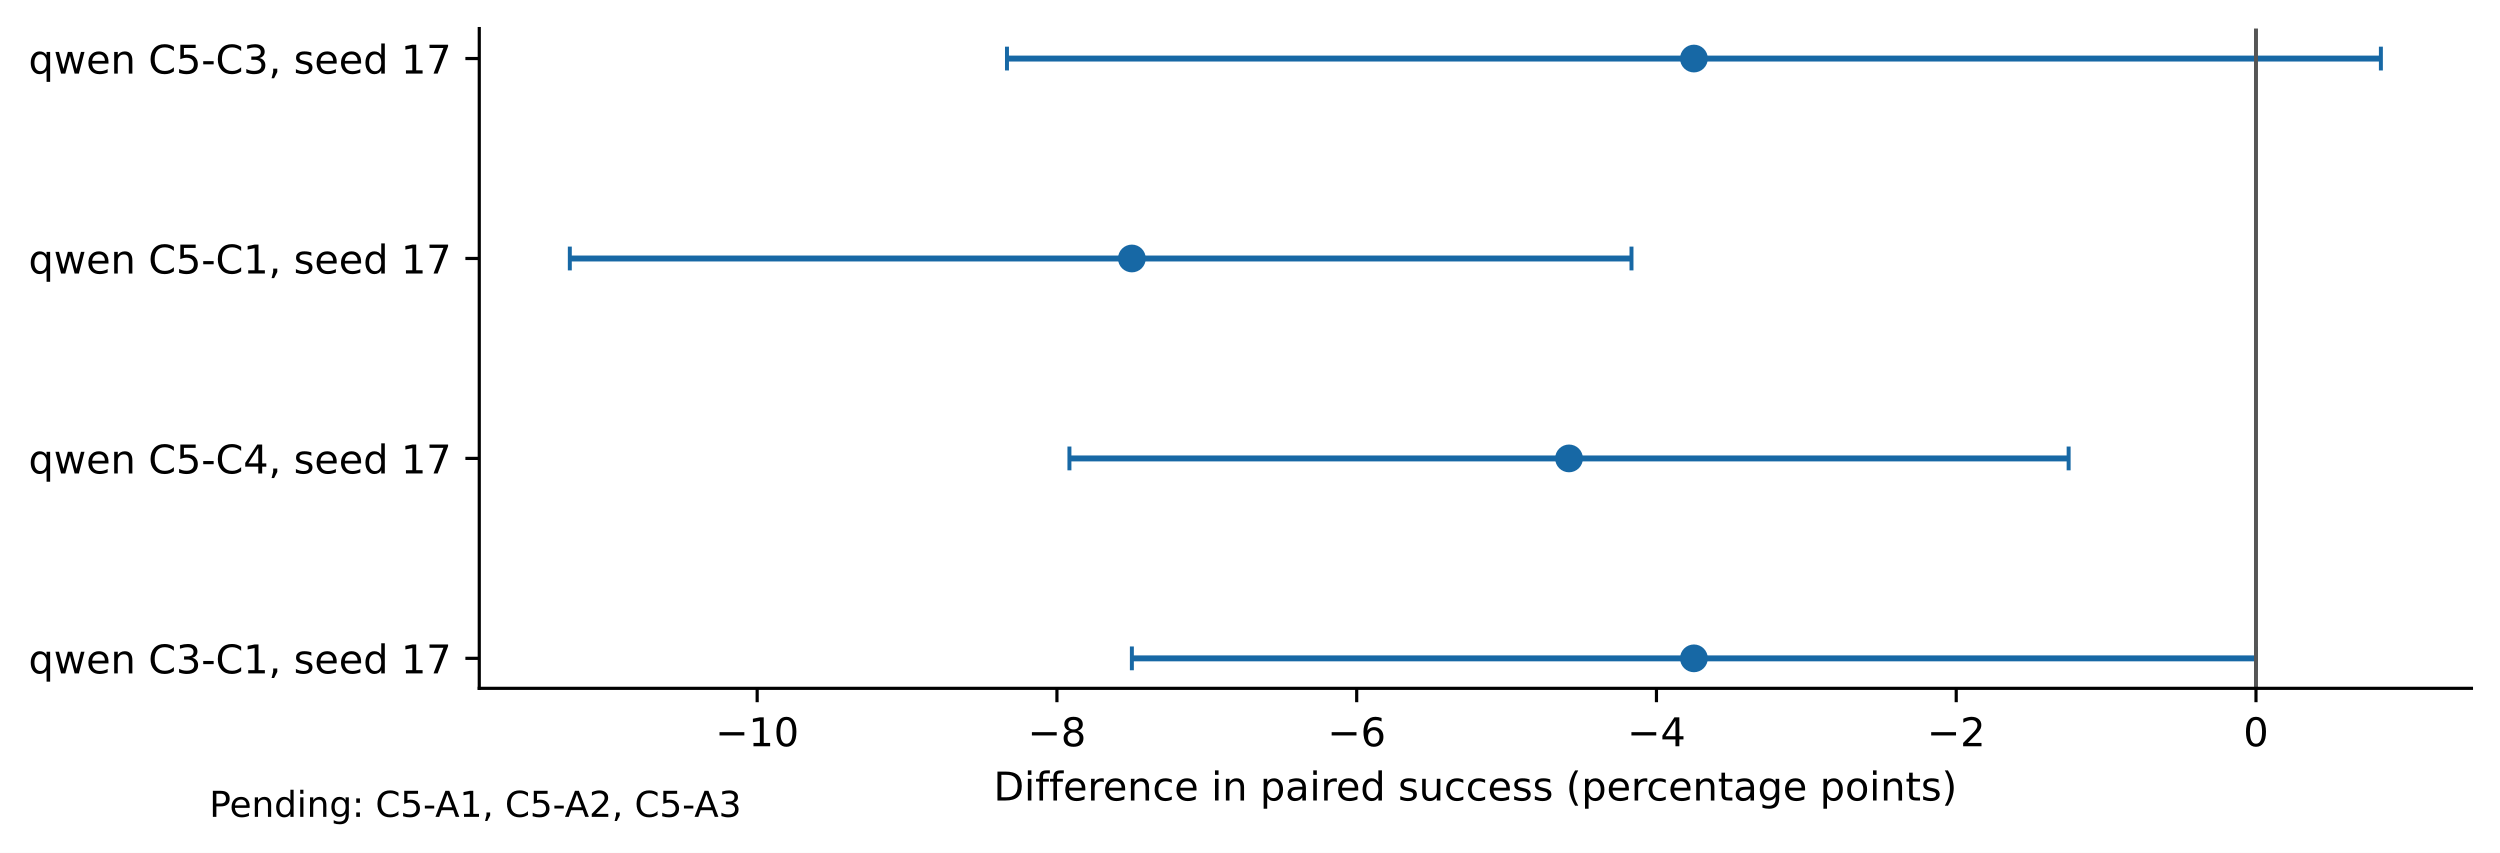
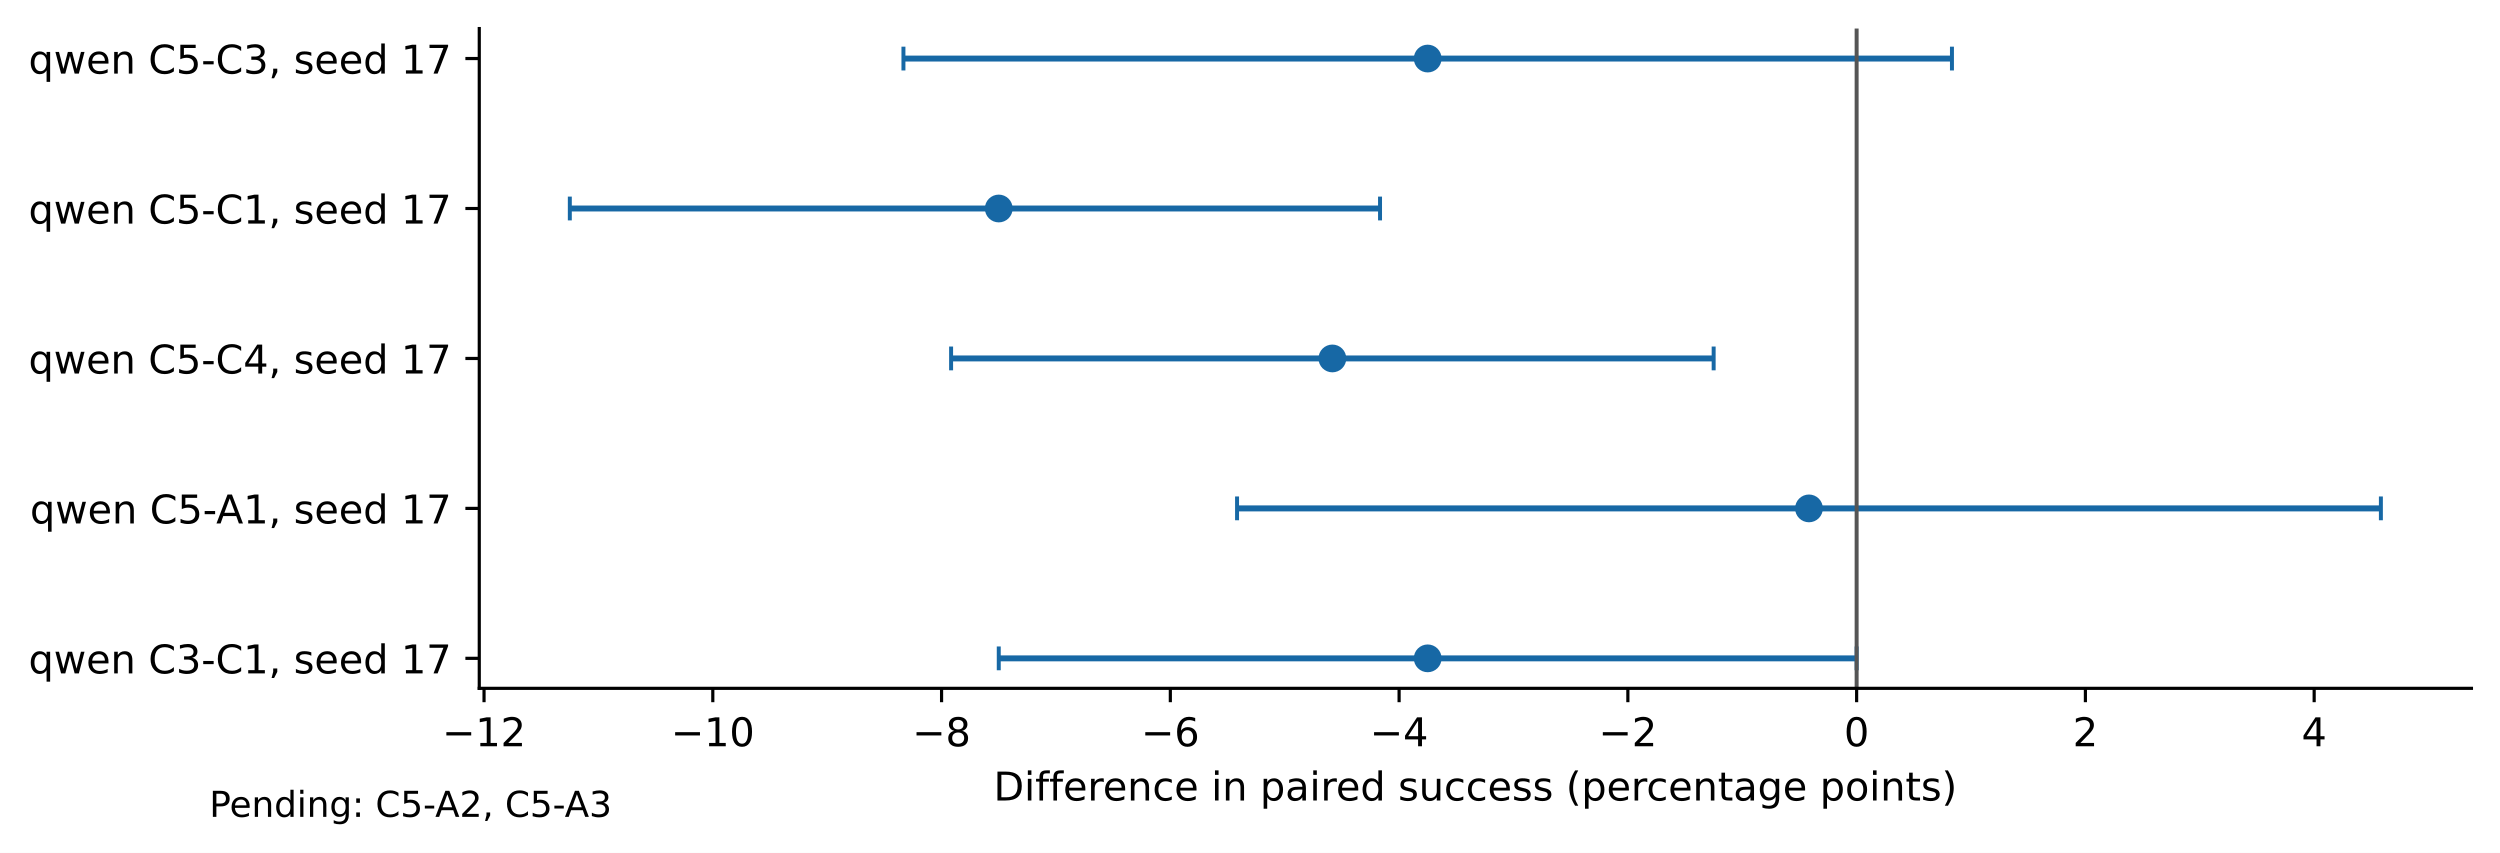
<svg xmlns="http://www.w3.org/2000/svg" xmlns:xlink="http://www.w3.org/1999/xlink" width="630.217pt" height="214.992pt" viewBox="0 0 630.217 214.992" version="1.1">
  <defs>
    <style type="text/css">*{stroke-linejoin: round; stroke-linecap: butt}</style>
  </defs>
  <g id="figure_1">
    <g id="patch_1">
      <path d="M 0 214.992 L 630.217 214.992 L 630.217 0 L 0 0 z " style="fill: #ffffff" />
    </g>
    <g id="axes_1">
      <g id="patch_2">
        <path d="M 120.817 173.52 L 623.017 173.52 L 623.017 7.2 L 120.817 7.2 z " style="fill: #ffffff" />
      </g>
      <g id="matplotlib.axis_1">
        <g id="xtick_1">
          <g id="line2d_1">
            <defs>
              <path id="m098933591a" d="M 0 0 L 0 3.5 " style="stroke: #000000; stroke-width: 0.8" />
            </defs>
            <g>
-               <use xlink:href="#m098933591a" x="190.873" y="173.52" style="stroke: #000000; stroke-width: 0.8" />
+               <use xlink:href="#m098933591a" x="122.019" y="173.52" style="stroke: #000000; stroke-width: 0.8" />
            </g>
          </g>
          <g id="text_1">
-             <g transform="translate(180.321 188.1184) scale(0.1 -0.1)">
+             <g transform="translate(111.4663 188.1184) scale(0.1 -0.1)">
              <defs>
                <path id="DejaVuSans-2212" d="M 678 2272 L 4684 2272 L 4684 1741 L 678 1741 L 678 2272 z " transform="scale(0.015625)" />
                <path id="DejaVuSans-31" d="M 794 531 L 1825 531 L 1825 4091 L 703 3866 L 703 4441 L 1819 4666 L 2450 4666 L 2450 531 L 3481 531 L 3481 0 L 794 0 L 794 531 z " transform="scale(0.015625)" />
+                 <path id="DejaVuSans-32" d="M 1228 531 L 3431 531 L 3431 0 L 469 0 L 469 531 Q 828 903 1448 1529 Q 2069 2156 2228 2338 Q 2531 2678 2651 2914 Q 2772 3150 2772 3378 Q 2772 3750 2511 3984 Q 2250 4219 1831 4219 Q 1534 4219 1204 4116 Q 875 4013 500 3803 L 500 4441 Q 881 4594 1212 4672 Q 1544 4750 1819 4750 Q 2544 4750 2975 4387 Q 3406 4025 3406 3419 Q 3406 3131 3298 2873 Q 3191 2616 2906 2266 Q 2828 2175 2409 1742 Q 1991 1309 1228 531 z " transform="scale(0.015625)" />
+               </defs>
+               <use xlink:href="#DejaVuSans-2212" />
+               <use xlink:href="#DejaVuSans-31" transform="translate(83.78906 0)" />
+               <use xlink:href="#DejaVuSans-32" transform="translate(147.4121 0)" />
+             </g>
+           </g>
+         </g>
+         <g id="xtick_2">
+           <g id="line2d_2">
+             <g>
+               <use xlink:href="#m098933591a" x="179.688" y="173.52" style="stroke: #000000; stroke-width: 0.8" />
+             </g>
+           </g>
+           <g id="text_2">
+             <g transform="translate(169.1352 188.1184) scale(0.1 -0.1)">
+               <defs>
                <path id="DejaVuSans-30" d="M 2034 4250 Q 1547 4250 1301 3770 Q 1056 3291 1056 2328 Q 1056 1369 1301 889 Q 1547 409 2034 409 Q 2525 409 2770 889 Q 3016 1369 3016 2328 Q 3016 3291 2770 3770 Q 2525 4250 2034 4250 z M 2034 4750 Q 2819 4750 3233 4129 Q 3647 3509 3647 2328 Q 3647 1150 3233 529 Q 2819 -91 2034 -91 Q 1250 -91 836 529 Q 422 1150 422 2328 Q 422 3509 836 4129 Q 1250 4750 2034 4750 z " transform="scale(0.015625)" />
              </defs>
              <use xlink:href="#DejaVuSans-2212" />
              <use xlink:href="#DejaVuSans-31" transform="translate(83.78906 0)" />
              <use xlink:href="#DejaVuSans-30" transform="translate(147.4121 0)" />
            </g>
          </g>
        </g>
-         <g id="xtick_2">
-           <g id="line2d_2">
-             <g>
-               <use xlink:href="#m098933591a" x="266.439" y="173.52" style="stroke: #000000; stroke-width: 0.8" />
-             </g>
-           </g>
-           <g id="text_2">
-             <g transform="translate(259.0684 188.1184) scale(0.1 -0.1)">
+         <g id="xtick_3">
+           <g id="line2d_3">
+             <g>
+               <use xlink:href="#m098933591a" x="237.356" y="173.52" style="stroke: #000000; stroke-width: 0.8" />
+             </g>
+           </g>
+           <g id="text_3">
+             <g transform="translate(229.9853 188.1184) scale(0.1 -0.1)">
              <defs>
                <path id="DejaVuSans-38" d="M 2034 2216 Q 1584 2216 1326 1975 Q 1069 1734 1069 1313 Q 1069 891 1326 650 Q 1584 409 2034 409 Q 2484 409 2743 651 Q 3003 894 3003 1313 Q 3003 1734 2745 1975 Q 2488 2216 2034 2216 z M 1403 2484 Q 997 2584 770 2862 Q 544 3141 544 3541 Q 544 4100 942 4425 Q 1341 4750 2034 4750 Q 2731 4750 3128 4425 Q 3525 4100 3525 3541 Q 3525 3141 3298 2862 Q 3072 2584 2669 2484 Q 3125 2378 3379 2068 Q 3634 1759 3634 1313 Q 3634 634 3220 271 Q 2806 -91 2034 -91 Q 1263 -91 848 271 Q 434 634 434 1313 Q 434 1759 690 2068 Q 947 2378 1403 2484 z M 1172 3481 Q 1172 3119 1398 2916 Q 1625 2713 2034 2713 Q 2441 2713 2670 2916 Q 2900 3119 2900 3481 Q 2900 3844 2670 4047 Q 2441 4250 2034 4250 Q 1625 4250 1398 4047 Q 1172 3844 1172 3481 z " transform="scale(0.015625)" />
              </defs>
              <use xlink:href="#DejaVuSans-2212" />
              <use xlink:href="#DejaVuSans-38" transform="translate(83.78906 0)" />
            </g>
          </g>
        </g>
-         <g id="xtick_3">
-           <g id="line2d_3">
-             <g>
-               <use xlink:href="#m098933591a" x="342.006" y="173.52" style="stroke: #000000; stroke-width: 0.8" />
-             </g>
-           </g>
-           <g id="text_3">
-             <g transform="translate(334.6345 188.1184) scale(0.1 -0.1)">
+         <g id="xtick_4">
+           <g id="line2d_4">
+             <g>
+               <use xlink:href="#m098933591a" x="295.025" y="173.52" style="stroke: #000000; stroke-width: 0.8" />
+             </g>
+           </g>
+           <g id="text_4">
+             <g transform="translate(287.6542 188.1184) scale(0.1 -0.1)">
              <defs>
                <path id="DejaVuSans-36" d="M 2113 2584 Q 1688 2584 1439 2293 Q 1191 2003 1191 1497 Q 1191 994 1439 701 Q 1688 409 2113 409 Q 2538 409 2786 701 Q 3034 994 3034 1497 Q 3034 2003 2786 2293 Q 2538 2584 2113 2584 z M 3366 4563 L 3366 3988 Q 3128 4100 2886 4159 Q 2644 4219 2406 4219 Q 1781 4219 1451 3797 Q 1122 3375 1075 2522 Q 1259 2794 1537 2939 Q 1816 3084 2150 3084 Q 2853 3084 3261 2657 Q 3669 2231 3669 1497 Q 3669 778 3244 343 Q 2819 -91 2113 -91 Q 1303 -91 875 529 Q 447 1150 447 2328 Q 447 3434 972 4092 Q 1497 4750 2381 4750 Q 2619 4750 2861 4703 Q 3103 4656 3366 4563 z " transform="scale(0.015625)" />
              </defs>
              <use xlink:href="#DejaVuSans-2212" />
              <use xlink:href="#DejaVuSans-36" transform="translate(83.78906 0)" />
            </g>
          </g>
        </g>
-         <g id="xtick_4">
-           <g id="line2d_4">
-             <g>
-               <use xlink:href="#m098933591a" x="417.572" y="173.52" style="stroke: #000000; stroke-width: 0.8" />
-             </g>
-           </g>
-           <g id="text_4">
-             <g transform="translate(410.2006 188.1184) scale(0.1 -0.1)">
+         <g id="xtick_5">
+           <g id="line2d_5">
+             <g>
+               <use xlink:href="#m098933591a" x="352.694" y="173.52" style="stroke: #000000; stroke-width: 0.8" />
+             </g>
+           </g>
+           <g id="text_5">
+             <g transform="translate(345.3231 188.1184) scale(0.1 -0.1)">
              <defs>
                <path id="DejaVuSans-34" d="M 2419 4116 L 825 1625 L 2419 1625 L 2419 4116 z M 2253 4666 L 3047 4666 L 3047 1625 L 3713 1625 L 3713 1100 L 3047 1100 L 3047 0 L 2419 0 L 2419 1100 L 313 1100 L 313 1709 L 2253 4666 z " transform="scale(0.015625)" />
              </defs>
              <use xlink:href="#DejaVuSans-2212" />
              <use xlink:href="#DejaVuSans-34" transform="translate(83.78906 0)" />
            </g>
          </g>
        </g>
-         <g id="xtick_5">
-           <g id="line2d_5">
-             <g>
-               <use xlink:href="#m098933591a" x="493.138" y="173.52" style="stroke: #000000; stroke-width: 0.8" />
-             </g>
-           </g>
-           <g id="text_5">
-             <g transform="translate(485.7668 188.1184) scale(0.1 -0.1)">
-               <defs>
-                 <path id="DejaVuSans-32" d="M 1228 531 L 3431 531 L 3431 0 L 469 0 L 469 531 Q 828 903 1448 1529 Q 2069 2156 2228 2338 Q 2531 2678 2651 2914 Q 2772 3150 2772 3378 Q 2772 3750 2511 3984 Q 2250 4219 1831 4219 Q 1534 4219 1204 4116 Q 875 4013 500 3803 L 500 4441 Q 881 4594 1212 4672 Q 1544 4750 1819 4750 Q 2544 4750 2975 4387 Q 3406 4025 3406 3419 Q 3406 3131 3298 2873 Q 3191 2616 2906 2266 Q 2828 2175 2409 1742 Q 1991 1309 1228 531 z " transform="scale(0.015625)" />
-               </defs>
+         <g id="xtick_6">
+           <g id="line2d_6">
+             <g>
+               <use xlink:href="#m098933591a" x="410.363" y="173.52" style="stroke: #000000; stroke-width: 0.8" />
+             </g>
+           </g>
+           <g id="text_6">
+             <g transform="translate(402.992 188.1184) scale(0.1 -0.1)">
              <use xlink:href="#DejaVuSans-2212" />
              <use xlink:href="#DejaVuSans-32" transform="translate(83.78906 0)" />
            </g>
          </g>
        </g>
-         <g id="xtick_6">
-           <g id="line2d_6">
-             <g>
-               <use xlink:href="#m098933591a" x="568.704" y="173.52" style="stroke: #000000; stroke-width: 0.8" />
-             </g>
-           </g>
-           <g id="text_6">
-             <g transform="translate(565.5228 188.1184) scale(0.1 -0.1)">
+         <g id="xtick_7">
+           <g id="line2d_7">
+             <g>
+               <use xlink:href="#m098933591a" x="468.032" y="173.52" style="stroke: #000000; stroke-width: 0.8" />
+             </g>
+           </g>
+           <g id="text_7">
+             <g transform="translate(464.8508 188.1184) scale(0.1 -0.1)">
              <use xlink:href="#DejaVuSans-30" />
            </g>
          </g>
        </g>
-         <g id="text_7">
+         <g id="xtick_8">
+           <g id="line2d_8">
+             <g>
+               <use xlink:href="#m098933591a" x="525.701" y="173.52" style="stroke: #000000; stroke-width: 0.8" />
+             </g>
+           </g>
+           <g id="text_8">
+             <g transform="translate(522.5197 188.1184) scale(0.1 -0.1)">
+               <use xlink:href="#DejaVuSans-32" />
+             </g>
+           </g>
+         </g>
+         <g id="xtick_9">
+           <g id="line2d_9">
+             <g>
+               <use xlink:href="#m098933591a" x="583.37" y="173.52" style="stroke: #000000; stroke-width: 0.8" />
+             </g>
+           </g>
+           <g id="text_9">
+             <g transform="translate(580.1886 188.1184) scale(0.1 -0.1)">
+               <use xlink:href="#DejaVuSans-34" />
+             </g>
+           </g>
+         </g>
+         <g id="text_10">
          <g transform="translate(250.4641 201.7966) scale(0.1 -0.1)">
            <defs>
              <path id="DejaVuSans-44" d="M 1259 4147 L 1259 519 L 2022 519 Q 2988 519 3436 956 Q 3884 1394 3884 2338 Q 3884 3275 3436 3711 Q 2988 4147 2022 4147 L 1259 4147 z M 628 4666 L 1925 4666 Q 3281 4666 3915 4102 Q 4550 3538 4550 2338 Q 4550 1131 3912 565 Q 3275 0 1925 0 L 628 0 L 628 4666 z " transform="scale(0.015625)" />
              <path id="DejaVuSans-69" d="M 603 3500 L 1178 3500 L 1178 0 L 603 0 L 603 3500 z M 603 4863 L 1178 4863 L 1178 4134 L 603 4134 L 603 4863 z " transform="scale(0.015625)" />
              <path id="DejaVuSans-66" d="M 2375 4863 L 2375 4384 L 1825 4384 Q 1516 4384 1395 4259 Q 1275 4134 1275 3809 L 1275 3500 L 2222 3500 L 2222 3053 L 1275 3053 L 1275 0 L 697 0 L 697 3053 L 147 3053 L 147 3500 L 697 3500 L 697 3744 Q 697 4328 969 4595 Q 1241 4863 1831 4863 L 2375 4863 z " transform="scale(0.015625)" />
              <path id="DejaVuSans-65" d="M 3597 1894 L 3597 1613 L 953 1613 Q 991 1019 1311 708 Q 1631 397 2203 397 Q 2534 397 2845 478 Q 3156 559 3463 722 L 3463 178 Q 3153 47 2828 -22 Q 2503 -91 2169 -91 Q 1331 -91 842 396 Q 353 884 353 1716 Q 353 2575 817 3079 Q 1281 3584 2069 3584 Q 2775 3584 3186 3129 Q 3597 2675 3597 1894 z M 3022 2063 Q 3016 2534 2758 2815 Q 2500 3097 2075 3097 Q 1594 3097 1305 2825 Q 1016 2553 972 2059 L 3022 2063 z " transform="scale(0.015625)" />
              <path id="DejaVuSans-72" d="M 2631 2963 Q 2534 3019 2420 3045 Q 2306 3072 2169 3072 Q 1681 3072 1420 2755 Q 1159 2438 1159 1844 L 1159 0 L 581 0 L 581 3500 L 1159 3500 L 1159 2956 Q 1341 3275 1631 3429 Q 1922 3584 2338 3584 Q 2397 3584 2469 3576 Q 2541 3569 2628 3553 L 2631 2963 z " transform="scale(0.015625)" />
              <path id="DejaVuSans-6e" d="M 3513 2113 L 3513 0 L 2938 0 L 2938 2094 Q 2938 2591 2744 2837 Q 2550 3084 2163 3084 Q 1697 3084 1428 2787 Q 1159 2491 1159 1978 L 1159 0 L 581 0 L 581 3500 L 1159 3500 L 1159 2956 Q 1366 3272 1645 3428 Q 1925 3584 2291 3584 Q 2894 3584 3203 3211 Q 3513 2838 3513 2113 z " transform="scale(0.015625)" />
              <path id="DejaVuSans-63" d="M 3122 3366 L 3122 2828 Q 2878 2963 2633 3030 Q 2388 3097 2138 3097 Q 1578 3097 1268 2742 Q 959 2388 959 1747 Q 959 1106 1268 751 Q 1578 397 2138 397 Q 2388 397 2633 464 Q 2878 531 3122 666 L 3122 134 Q 2881 22 2623 -34 Q 2366 -91 2075 -91 Q 1284 -91 818 406 Q 353 903 353 1747 Q 353 2603 823 3093 Q 1294 3584 2113 3584 Q 2378 3584 2631 3529 Q 2884 3475 3122 3366 z " transform="scale(0.015625)" />
              <path id="DejaVuSans-20" transform="scale(0.015625)" />
              <path id="DejaVuSans-70" d="M 1159 525 L 1159 -1331 L 581 -1331 L 581 3500 L 1159 3500 L 1159 2969 Q 1341 3281 1617 3432 Q 1894 3584 2278 3584 Q 2916 3584 3314 3078 Q 3713 2572 3713 1747 Q 3713 922 3314 415 Q 2916 -91 2278 -91 Q 1894 -91 1617 61 Q 1341 213 1159 525 z M 3116 1747 Q 3116 2381 2855 2742 Q 2594 3103 2138 3103 Q 1681 3103 1420 2742 Q 1159 2381 1159 1747 Q 1159 1113 1420 752 Q 1681 391 2138 391 Q 2594 391 2855 752 Q 3116 1113 3116 1747 z " transform="scale(0.015625)" />
              <path id="DejaVuSans-61" d="M 2194 1759 Q 1497 1759 1228 1600 Q 959 1441 959 1056 Q 959 750 1161 570 Q 1363 391 1709 391 Q 2188 391 2477 730 Q 2766 1069 2766 1631 L 2766 1759 L 2194 1759 z M 3341 1997 L 3341 0 L 2766 0 L 2766 531 Q 2569 213 2275 61 Q 1981 -91 1556 -91 Q 1019 -91 701 211 Q 384 513 384 1019 Q 384 1609 779 1909 Q 1175 2209 1959 2209 L 2766 2209 L 2766 2266 Q 2766 2663 2505 2880 Q 2244 3097 1772 3097 Q 1472 3097 1187 3025 Q 903 2953 641 2809 L 641 3341 Q 956 3463 1253 3523 Q 1550 3584 1831 3584 Q 2591 3584 2966 3190 Q 3341 2797 3341 1997 z " transform="scale(0.015625)" />
              <path id="DejaVuSans-64" d="M 2906 2969 L 2906 4863 L 3481 4863 L 3481 0 L 2906 0 L 2906 525 Q 2725 213 2448 61 Q 2172 -91 1784 -91 Q 1150 -91 751 415 Q 353 922 353 1747 Q 353 2572 751 3078 Q 1150 3584 1784 3584 Q 2172 3584 2448 3432 Q 2725 3281 2906 2969 z M 947 1747 Q 947 1113 1208 752 Q 1469 391 1925 391 Q 2381 391 2643 752 Q 2906 1113 2906 1747 Q 2906 2381 2643 2742 Q 2381 3103 1925 3103 Q 1469 3103 1208 2742 Q 947 2381 947 1747 z " transform="scale(0.015625)" />
              <path id="DejaVuSans-73" d="M 2834 3397 L 2834 2853 Q 2591 2978 2328 3040 Q 2066 3103 1784 3103 Q 1356 3103 1142 2972 Q 928 2841 928 2578 Q 928 2378 1081 2264 Q 1234 2150 1697 2047 L 1894 2003 Q 2506 1872 2764 1633 Q 3022 1394 3022 966 Q 3022 478 2636 193 Q 2250 -91 1575 -91 Q 1294 -91 989 -36 Q 684 19 347 128 L 347 722 Q 666 556 975 473 Q 1284 391 1588 391 Q 1994 391 2212 530 Q 2431 669 2431 922 Q 2431 1156 2273 1281 Q 2116 1406 1581 1522 L 1381 1569 Q 847 1681 609 1914 Q 372 2147 372 2553 Q 372 3047 722 3315 Q 1072 3584 1716 3584 Q 2034 3584 2315 3537 Q 2597 3491 2834 3397 z " transform="scale(0.015625)" />
              <path id="DejaVuSans-75" d="M 544 1381 L 544 3500 L 1119 3500 L 1119 1403 Q 1119 906 1312 657 Q 1506 409 1894 409 Q 2359 409 2629 706 Q 2900 1003 2900 1516 L 2900 3500 L 3475 3500 L 3475 0 L 2900 0 L 2900 538 Q 2691 219 2414 64 Q 2138 -91 1772 -91 Q 1169 -91 856 284 Q 544 659 544 1381 z M 1991 3584 L 1991 3584 z " transform="scale(0.015625)" />
              <path id="DejaVuSans-28" d="M 1984 4856 Q 1566 4138 1362 3434 Q 1159 2731 1159 2009 Q 1159 1288 1364 580 Q 1569 -128 1984 -844 L 1484 -844 Q 1016 -109 783 600 Q 550 1309 550 2009 Q 550 2706 781 3412 Q 1013 4119 1484 4856 L 1984 4856 z " transform="scale(0.015625)" />
              <path id="DejaVuSans-74" d="M 1172 4494 L 1172 3500 L 2356 3500 L 2356 3053 L 1172 3053 L 1172 1153 Q 1172 725 1289 603 Q 1406 481 1766 481 L 2356 481 L 2356 0 L 1766 0 Q 1100 0 847 248 Q 594 497 594 1153 L 594 3053 L 172 3053 L 172 3500 L 594 3500 L 594 4494 L 1172 4494 z " transform="scale(0.015625)" />
              <path id="DejaVuSans-67" d="M 2906 1791 Q 2906 2416 2648 2759 Q 2391 3103 1925 3103 Q 1463 3103 1205 2759 Q 947 2416 947 1791 Q 947 1169 1205 825 Q 1463 481 1925 481 Q 2391 481 2648 825 Q 2906 1169 2906 1791 z M 3481 434 Q 3481 -459 3084 -895 Q 2688 -1331 1869 -1331 Q 1566 -1331 1297 -1286 Q 1028 -1241 775 -1147 L 775 -588 Q 1028 -725 1275 -790 Q 1522 -856 1778 -856 Q 2344 -856 2625 -561 Q 2906 -266 2906 331 L 2906 616 Q 2728 306 2450 153 Q 2172 0 1784 0 Q 1141 0 747 490 Q 353 981 353 1791 Q 353 2603 747 3093 Q 1141 3584 1784 3584 Q 2172 3584 2450 3431 Q 2728 3278 2906 2969 L 2906 3500 L 3481 3500 L 3481 434 z " transform="scale(0.015625)" />
              <path id="DejaVuSans-6f" d="M 1959 3097 Q 1497 3097 1228 2736 Q 959 2375 959 1747 Q 959 1119 1226 758 Q 1494 397 1959 397 Q 2419 397 2687 759 Q 2956 1122 2956 1747 Q 2956 2369 2687 2733 Q 2419 3097 1959 3097 z M 1959 3584 Q 2709 3584 3137 3096 Q 3566 2609 3566 1747 Q 3566 888 3137 398 Q 2709 -91 1959 -91 Q 1206 -91 779 398 Q 353 888 353 1747 Q 353 2609 779 3096 Q 1206 3584 1959 3584 z " transform="scale(0.015625)" />
              <path id="DejaVuSans-29" d="M 513 4856 L 1013 4856 Q 1481 4119 1714 3412 Q 1947 2706 1947 2009 Q 1947 1309 1714 600 Q 1481 -109 1013 -844 L 513 -844 Q 928 -128 1133 580 Q 1338 1288 1338 2009 Q 1338 2731 1133 3434 Q 928 4138 513 4856 z " transform="scale(0.015625)" />
            </defs>
            <use xlink:href="#DejaVuSans-44" />
            <use xlink:href="#DejaVuSans-69" transform="translate(77.00195 0)" />
            <use xlink:href="#DejaVuSans-66" transform="translate(104.7852 0)" />
            <use xlink:href="#DejaVuSans-66" transform="translate(139.9902 0)" />
            <use xlink:href="#DejaVuSans-65" transform="translate(175.1953 0)" />
            <use xlink:href="#DejaVuSans-72" transform="translate(236.7188 0)" />
            <use xlink:href="#DejaVuSans-65" transform="translate(275.582 0)" />
            <use xlink:href="#DejaVuSans-6e" transform="translate(337.1055 0)" />
            <use xlink:href="#DejaVuSans-63" transform="translate(400.4844 0)" />
            <use xlink:href="#DejaVuSans-65" transform="translate(455.4648 0)" />
            <use xlink:href="#DejaVuSans-20" transform="translate(516.9883 0)" />
            <use xlink:href="#DejaVuSans-69" transform="translate(548.7754 0)" />
            <use xlink:href="#DejaVuSans-6e" transform="translate(576.5586 0)" />
            <use xlink:href="#DejaVuSans-20" transform="translate(639.9375 0)" />
            <use xlink:href="#DejaVuSans-70" transform="translate(671.7246 0)" />
            <use xlink:href="#DejaVuSans-61" transform="translate(735.2012 0)" />
            <use xlink:href="#DejaVuSans-69" transform="translate(796.4805 0)" />
            <use xlink:href="#DejaVuSans-72" transform="translate(824.2637 0)" />
            <use xlink:href="#DejaVuSans-65" transform="translate(863.127 0)" />
            <use xlink:href="#DejaVuSans-64" transform="translate(924.6504 0)" />
            <use xlink:href="#DejaVuSans-20" transform="translate(988.127 0)" />
            <use xlink:href="#DejaVuSans-73" transform="translate(1019.914 0)" />
            <use xlink:href="#DejaVuSans-75" transform="translate(1072.014 0)" />
            <use xlink:href="#DejaVuSans-63" transform="translate(1135.393 0)" />
            <use xlink:href="#DejaVuSans-63" transform="translate(1190.373 0)" />
            <use xlink:href="#DejaVuSans-65" transform="translate(1245.354 0)" />
            <use xlink:href="#DejaVuSans-73" transform="translate(1306.877 0)" />
            <use xlink:href="#DejaVuSans-73" transform="translate(1358.977 0)" />
            <use xlink:href="#DejaVuSans-20" transform="translate(1411.076 0)" />
            <use xlink:href="#DejaVuSans-28" transform="translate(1442.863 0)" />
            <use xlink:href="#DejaVuSans-70" transform="translate(1481.877 0)" />
            <use xlink:href="#DejaVuSans-65" transform="translate(1545.354 0)" />
            <use xlink:href="#DejaVuSans-72" transform="translate(1606.877 0)" />
            <use xlink:href="#DejaVuSans-63" transform="translate(1645.74 0)" />
            <use xlink:href="#DejaVuSans-65" transform="translate(1700.721 0)" />
            <use xlink:href="#DejaVuSans-6e" transform="translate(1762.244 0)" />
            <use xlink:href="#DejaVuSans-74" transform="translate(1825.623 0)" />
            <use xlink:href="#DejaVuSans-61" transform="translate(1864.832 0)" />
            <use xlink:href="#DejaVuSans-67" transform="translate(1926.111 0)" />
            <use xlink:href="#DejaVuSans-65" transform="translate(1989.588 0)" />
            <use xlink:href="#DejaVuSans-20" transform="translate(2051.111 0)" />
            <use xlink:href="#DejaVuSans-70" transform="translate(2082.898 0)" />
            <use xlink:href="#DejaVuSans-6f" transform="translate(2146.375 0)" />
            <use xlink:href="#DejaVuSans-69" transform="translate(2207.557 0)" />
            <use xlink:href="#DejaVuSans-6e" transform="translate(2235.34 0)" />
            <use xlink:href="#DejaVuSans-74" transform="translate(2298.719 0)" />
            <use xlink:href="#DejaVuSans-73" transform="translate(2337.928 0)" />
            <use xlink:href="#DejaVuSans-29" transform="translate(2390.027 0)" />
          </g>
        </g>
      </g>
      <g id="matplotlib.axis_2">
        <g id="ytick_1">
-           <g id="line2d_7">
+           <g id="line2d_10">
            <defs>
              <path id="m4ec9a240e3" d="M 0 0 L -3.5 0 " style="stroke: #000000; stroke-width: 0.8" />
            </defs>
            <g>
              <use xlink:href="#m4ec9a240e3" x="120.817" y="14.76" style="stroke: #000000; stroke-width: 0.8" />
            </g>
          </g>
-           <g id="text_8">
+           <g id="text_11">
            <g transform="translate(7.2 18.55922) scale(0.1 -0.1)">
              <defs>
                <path id="DejaVuSans-71" d="M 947 1747 Q 947 1113 1208 752 Q 1469 391 1925 391 Q 2381 391 2643 752 Q 2906 1113 2906 1747 Q 2906 2381 2643 2742 Q 2381 3103 1925 3103 Q 1469 3103 1208 2742 Q 947 2381 947 1747 z M 2906 525 Q 2725 213 2448 61 Q 2172 -91 1784 -91 Q 1150 -91 751 415 Q 353 922 353 1747 Q 353 2572 751 3078 Q 1150 3584 1784 3584 Q 2172 3584 2448 3432 Q 2725 3281 2906 2969 L 2906 3500 L 3481 3500 L 3481 -1331 L 2906 -1331 L 2906 525 z " transform="scale(0.015625)" />
                <path id="DejaVuSans-77" d="M 269 3500 L 844 3500 L 1563 769 L 2278 3500 L 2956 3500 L 3675 769 L 4391 3500 L 4966 3500 L 4050 0 L 3372 0 L 2619 2869 L 1863 0 L 1184 0 L 269 3500 z " transform="scale(0.015625)" />
                <path id="DejaVuSans-43" d="M 4122 4306 L 4122 3641 Q 3803 3938 3442 4084 Q 3081 4231 2675 4231 Q 1875 4231 1450 3742 Q 1025 3253 1025 2328 Q 1025 1406 1450 917 Q 1875 428 2675 428 Q 3081 428 3442 575 Q 3803 722 4122 1019 L 4122 359 Q 3791 134 3420 21 Q 3050 -91 2638 -91 Q 1578 -91 968 557 Q 359 1206 359 2328 Q 359 3453 968 4101 Q 1578 4750 2638 4750 Q 3056 4750 3426 4639 Q 3797 4528 4122 4306 z " transform="scale(0.015625)" />
                <path id="DejaVuSans-35" d="M 691 4666 L 3169 4666 L 3169 4134 L 1269 4134 L 1269 2991 Q 1406 3038 1543 3061 Q 1681 3084 1819 3084 Q 2600 3084 3056 2656 Q 3513 2228 3513 1497 Q 3513 744 3044 326 Q 2575 -91 1722 -91 Q 1428 -91 1123 -41 Q 819 9 494 109 L 494 744 Q 775 591 1075 516 Q 1375 441 1709 441 Q 2250 441 2565 725 Q 2881 1009 2881 1497 Q 2881 1984 2565 2268 Q 2250 2553 1709 2553 Q 1456 2553 1204 2497 Q 953 2441 691 2322 L 691 4666 z " transform="scale(0.015625)" />
                <path id="DejaVuSans-2d" d="M 313 2009 L 1997 2009 L 1997 1497 L 313 1497 L 313 2009 z " transform="scale(0.015625)" />
                <path id="DejaVuSans-33" d="M 2597 2516 Q 3050 2419 3304 2112 Q 3559 1806 3559 1356 Q 3559 666 3084 287 Q 2609 -91 1734 -91 Q 1441 -91 1130 -33 Q 819 25 488 141 L 488 750 Q 750 597 1062 519 Q 1375 441 1716 441 Q 2309 441 2620 675 Q 2931 909 2931 1356 Q 2931 1769 2642 2001 Q 2353 2234 1838 2234 L 1294 2234 L 1294 2753 L 1863 2753 Q 2328 2753 2575 2939 Q 2822 3125 2822 3475 Q 2822 3834 2567 4026 Q 2313 4219 1838 4219 Q 1578 4219 1281 4162 Q 984 4106 628 3988 L 628 4550 Q 988 4650 1302 4700 Q 1616 4750 1894 4750 Q 2613 4750 3031 4423 Q 3450 4097 3450 3541 Q 3450 3153 3228 2886 Q 3006 2619 2597 2516 z " transform="scale(0.015625)" />
                <path id="DejaVuSans-2c" d="M 750 794 L 1409 794 L 1409 256 L 897 -744 L 494 -744 L 750 256 L 750 794 z " transform="scale(0.015625)" />
                <path id="DejaVuSans-37" d="M 525 4666 L 3525 4666 L 3525 4397 L 1831 0 L 1172 0 L 2766 4134 L 525 4134 L 525 4666 z " transform="scale(0.015625)" />
              </defs>
              <use xlink:href="#DejaVuSans-71" />
              <use xlink:href="#DejaVuSans-77" transform="translate(63.47656 0)" />
              <use xlink:href="#DejaVuSans-65" transform="translate(145.2637 0)" />
              <use xlink:href="#DejaVuSans-6e" transform="translate(206.7871 0)" />
              <use xlink:href="#DejaVuSans-20" transform="translate(270.166 0)" />
              <use xlink:href="#DejaVuSans-43" transform="translate(301.9531 0)" />
              <use xlink:href="#DejaVuSans-35" transform="translate(371.7773 0)" />
              <use xlink:href="#DejaVuSans-2d" transform="translate(435.4004 0)" />
              <use xlink:href="#DejaVuSans-43" transform="translate(471.4844 0)" />
              <use xlink:href="#DejaVuSans-33" transform="translate(541.3086 0)" />
              <use xlink:href="#DejaVuSans-2c" transform="translate(604.9316 0)" />
              <use xlink:href="#DejaVuSans-20" transform="translate(636.7188 0)" />
              <use xlink:href="#DejaVuSans-73" transform="translate(668.5059 0)" />
              <use xlink:href="#DejaVuSans-65" transform="translate(720.6055 0)" />
              <use xlink:href="#DejaVuSans-65" transform="translate(782.1289 0)" />
              <use xlink:href="#DejaVuSans-64" transform="translate(843.6523 0)" />
              <use xlink:href="#DejaVuSans-20" transform="translate(907.1289 0)" />
              <use xlink:href="#DejaVuSans-31" transform="translate(938.916 0)" />
              <use xlink:href="#DejaVuSans-37" transform="translate(1002.539 0)" />
            </g>
          </g>
        </g>
        <g id="ytick_2">
-           <g id="line2d_8">
-             <g>
-               <use xlink:href="#m4ec9a240e3" x="120.817" y="65.16" style="stroke: #000000; stroke-width: 0.8" />
-             </g>
-           </g>
-           <g id="text_9">
-             <g transform="translate(7.2 68.95922) scale(0.1 -0.1)">
+           <g id="line2d_11">
+             <g>
+               <use xlink:href="#m4ec9a240e3" x="120.817" y="52.56" style="stroke: #000000; stroke-width: 0.8" />
+             </g>
+           </g>
+           <g id="text_12">
+             <g transform="translate(7.2 56.35922) scale(0.1 -0.1)">
              <use xlink:href="#DejaVuSans-71" />
              <use xlink:href="#DejaVuSans-77" transform="translate(63.47656 0)" />
              <use xlink:href="#DejaVuSans-65" transform="translate(145.2637 0)" />
              <use xlink:href="#DejaVuSans-6e" transform="translate(206.7871 0)" />
              <use xlink:href="#DejaVuSans-20" transform="translate(270.166 0)" />
              <use xlink:href="#DejaVuSans-43" transform="translate(301.9531 0)" />
              <use xlink:href="#DejaVuSans-35" transform="translate(371.7773 0)" />
              <use xlink:href="#DejaVuSans-2d" transform="translate(435.4004 0)" />
              <use xlink:href="#DejaVuSans-43" transform="translate(471.4844 0)" />
              <use xlink:href="#DejaVuSans-31" transform="translate(541.3086 0)" />
              <use xlink:href="#DejaVuSans-2c" transform="translate(604.9316 0)" />
              <use xlink:href="#DejaVuSans-20" transform="translate(636.7188 0)" />
              <use xlink:href="#DejaVuSans-73" transform="translate(668.5059 0)" />
              <use xlink:href="#DejaVuSans-65" transform="translate(720.6055 0)" />
              <use xlink:href="#DejaVuSans-65" transform="translate(782.1289 0)" />
              <use xlink:href="#DejaVuSans-64" transform="translate(843.6523 0)" />
              <use xlink:href="#DejaVuSans-20" transform="translate(907.1289 0)" />
              <use xlink:href="#DejaVuSans-31" transform="translate(938.916 0)" />
              <use xlink:href="#DejaVuSans-37" transform="translate(1002.539 0)" />
            </g>
          </g>
        </g>
        <g id="ytick_3">
-           <g id="line2d_9">
-             <g>
-               <use xlink:href="#m4ec9a240e3" x="120.817" y="115.56" style="stroke: #000000; stroke-width: 0.8" />
-             </g>
-           </g>
-           <g id="text_10">
-             <g transform="translate(7.2 119.3592) scale(0.1 -0.1)">
+           <g id="line2d_12">
+             <g>
+               <use xlink:href="#m4ec9a240e3" x="120.817" y="90.36" style="stroke: #000000; stroke-width: 0.8" />
+             </g>
+           </g>
+           <g id="text_13">
+             <g transform="translate(7.2 94.15922) scale(0.1 -0.1)">
              <use xlink:href="#DejaVuSans-71" />
              <use xlink:href="#DejaVuSans-77" transform="translate(63.47656 0)" />
              <use xlink:href="#DejaVuSans-65" transform="translate(145.2637 0)" />
              <use xlink:href="#DejaVuSans-6e" transform="translate(206.7871 0)" />
              <use xlink:href="#DejaVuSans-20" transform="translate(270.166 0)" />
              <use xlink:href="#DejaVuSans-43" transform="translate(301.9531 0)" />
              <use xlink:href="#DejaVuSans-35" transform="translate(371.7773 0)" />
              <use xlink:href="#DejaVuSans-2d" transform="translate(435.4004 0)" />
              <use xlink:href="#DejaVuSans-43" transform="translate(471.4844 0)" />
              <use xlink:href="#DejaVuSans-34" transform="translate(541.3086 0)" />
              <use xlink:href="#DejaVuSans-2c" transform="translate(604.9316 0)" />
              <use xlink:href="#DejaVuSans-20" transform="translate(636.7188 0)" />
              <use xlink:href="#DejaVuSans-73" transform="translate(668.5059 0)" />
              <use xlink:href="#DejaVuSans-65" transform="translate(720.6055 0)" />
              <use xlink:href="#DejaVuSans-65" transform="translate(782.1289 0)" />
              <use xlink:href="#DejaVuSans-64" transform="translate(843.6523 0)" />
              <use xlink:href="#DejaVuSans-20" transform="translate(907.1289 0)" />
              <use xlink:href="#DejaVuSans-31" transform="translate(938.916 0)" />
              <use xlink:href="#DejaVuSans-37" transform="translate(1002.539 0)" />
            </g>
          </g>
        </g>
        <g id="ytick_4">
-           <g id="line2d_10">
+           <g id="line2d_13">
+             <g>
+               <use xlink:href="#m4ec9a240e3" x="120.817" y="128.16" style="stroke: #000000; stroke-width: 0.8" />
+             </g>
+           </g>
+           <g id="text_14">
+             <g transform="translate(7.567188 131.9592) scale(0.1 -0.1)">
+               <defs>
+                 <path id="DejaVuSans-41" d="M 2188 4044 L 1331 1722 L 3047 1722 L 2188 4044 z M 1831 4666 L 2547 4666 L 4325 0 L 3669 0 L 3244 1197 L 1141 1197 L 716 0 L 50 0 L 1831 4666 z " transform="scale(0.015625)" />
+               </defs>
+               <use xlink:href="#DejaVuSans-71" />
+               <use xlink:href="#DejaVuSans-77" transform="translate(63.47656 0)" />
+               <use xlink:href="#DejaVuSans-65" transform="translate(145.2637 0)" />
+               <use xlink:href="#DejaVuSans-6e" transform="translate(206.7871 0)" />
+               <use xlink:href="#DejaVuSans-20" transform="translate(270.166 0)" />
+               <use xlink:href="#DejaVuSans-43" transform="translate(301.9531 0)" />
+               <use xlink:href="#DejaVuSans-35" transform="translate(371.7773 0)" />
+               <use xlink:href="#DejaVuSans-2d" transform="translate(435.4004 0)" />
+               <use xlink:href="#DejaVuSans-41" transform="translate(469.2344 0)" />
+               <use xlink:href="#DejaVuSans-31" transform="translate(537.6426 0)" />
+               <use xlink:href="#DejaVuSans-2c" transform="translate(601.2656 0)" />
+               <use xlink:href="#DejaVuSans-20" transform="translate(633.0527 0)" />
+               <use xlink:href="#DejaVuSans-73" transform="translate(664.8398 0)" />
+               <use xlink:href="#DejaVuSans-65" transform="translate(716.9395 0)" />
+               <use xlink:href="#DejaVuSans-65" transform="translate(778.4629 0)" />
+               <use xlink:href="#DejaVuSans-64" transform="translate(839.9863 0)" />
+               <use xlink:href="#DejaVuSans-20" transform="translate(903.4629 0)" />
+               <use xlink:href="#DejaVuSans-31" transform="translate(935.25 0)" />
+               <use xlink:href="#DejaVuSans-37" transform="translate(998.873 0)" />
+             </g>
+           </g>
+         </g>
+         <g id="ytick_5">
+           <g id="line2d_14">
            <g>
              <use xlink:href="#m4ec9a240e3" x="120.817" y="165.96" style="stroke: #000000; stroke-width: 0.8" />
            </g>
          </g>
-           <g id="text_11">
+           <g id="text_15">
            <g transform="translate(7.2 169.7592) scale(0.1 -0.1)">
              <use xlink:href="#DejaVuSans-71" />
              <use xlink:href="#DejaVuSans-77" transform="translate(63.47656 0)" />
              <use xlink:href="#DejaVuSans-65" transform="translate(145.2637 0)" />
              <use xlink:href="#DejaVuSans-6e" transform="translate(206.7871 0)" />
              <use xlink:href="#DejaVuSans-20" transform="translate(270.166 0)" />
              <use xlink:href="#DejaVuSans-43" transform="translate(301.9531 0)" />
              <use xlink:href="#DejaVuSans-33" transform="translate(371.7773 0)" />
              <use xlink:href="#DejaVuSans-2d" transform="translate(435.4004 0)" />
              <use xlink:href="#DejaVuSans-43" transform="translate(471.4844 0)" />
              <use xlink:href="#DejaVuSans-31" transform="translate(541.3086 0)" />
              <use xlink:href="#DejaVuSans-2c" transform="translate(604.9316 0)" />
              <use xlink:href="#DejaVuSans-20" transform="translate(636.7188 0)" />
              <use xlink:href="#DejaVuSans-73" transform="translate(668.5059 0)" />
              <use xlink:href="#DejaVuSans-65" transform="translate(720.6055 0)" />
              <use xlink:href="#DejaVuSans-65" transform="translate(782.1289 0)" />
              <use xlink:href="#DejaVuSans-64" transform="translate(843.6523 0)" />
              <use xlink:href="#DejaVuSans-20" transform="translate(907.1289 0)" />
              <use xlink:href="#DejaVuSans-31" transform="translate(938.916 0)" />
              <use xlink:href="#DejaVuSans-37" transform="translate(1002.539 0)" />
            </g>
          </g>
        </g>
      </g>
      <g id="LineCollection_1">
-         <path d="M 253.845 14.76 L 600.19 14.76 " clip-path="url(#p6edfaa6329)" style="fill: none; stroke: #1768a5; stroke-width: 1.5" />
-       </g>
-       <g id="line2d_11">
+         <path d="M 227.745 14.76 L 492.061 14.76 " clip-path="url(#p6edfaa6329)" style="fill: none; stroke: #1768a5; stroke-width: 1.5" />
+       </g>
+       <g id="line2d_15">
        <defs>
          <path id="ma77008764f" d="M 0 3 L 0 -3 " style="stroke: #1768a5" />
        </defs>
        <g clip-path="url(#p6edfaa6329)">
-           <use xlink:href="#ma77008764f" x="253.845" y="14.76" style="fill: #1768a5; stroke: #1768a5" />
-         </g>
-       </g>
-       <g id="line2d_12">
-         <g clip-path="url(#p6edfaa6329)">
-           <use xlink:href="#ma77008764f" x="600.19" y="14.76" style="fill: #1768a5; stroke: #1768a5" />
+           <use xlink:href="#ma77008764f" x="227.745" y="14.76" style="fill: #1768a5; stroke: #1768a5" />
+         </g>
+       </g>
+       <g id="line2d_16">
+         <g clip-path="url(#p6edfaa6329)">
+           <use xlink:href="#ma77008764f" x="492.061" y="14.76" style="fill: #1768a5; stroke: #1768a5" />
        </g>
      </g>
      <g id="LineCollection_2">
-         <path d="M 143.644 65.16 L 411.275 65.16 " clip-path="url(#p6edfaa6329)" style="fill: none; stroke: #1768a5; stroke-width: 1.5" />
-       </g>
-       <g id="line2d_13">
-         <g clip-path="url(#p6edfaa6329)">
-           <use xlink:href="#ma77008764f" x="143.644" y="65.16" style="fill: #1768a5; stroke: #1768a5" />
-         </g>
-       </g>
-       <g id="line2d_14">
-         <g clip-path="url(#p6edfaa6329)">
-           <use xlink:href="#ma77008764f" x="411.275" y="65.16" style="fill: #1768a5; stroke: #1768a5" />
+         <path d="M 143.644 52.56 L 347.888 52.56 " clip-path="url(#p6edfaa6329)" style="fill: none; stroke: #1768a5; stroke-width: 1.5" />
+       </g>
+       <g id="line2d_17">
+         <g clip-path="url(#p6edfaa6329)">
+           <use xlink:href="#ma77008764f" x="143.644" y="52.56" style="fill: #1768a5; stroke: #1768a5" />
+         </g>
+       </g>
+       <g id="line2d_18">
+         <g clip-path="url(#p6edfaa6329)">
+           <use xlink:href="#ma77008764f" x="347.888" y="52.56" style="fill: #1768a5; stroke: #1768a5" />
        </g>
      </g>
      <g id="LineCollection_3">
-         <path d="M 269.588 115.56 L 521.475 115.56 " clip-path="url(#p6edfaa6329)" style="fill: none; stroke: #1768a5; stroke-width: 1.5" />
-       </g>
-       <g id="line2d_15">
-         <g clip-path="url(#p6edfaa6329)">
-           <use xlink:href="#ma77008764f" x="269.588" y="115.56" style="fill: #1768a5; stroke: #1768a5" />
-         </g>
-       </g>
-       <g id="line2d_16">
-         <g clip-path="url(#p6edfaa6329)">
-           <use xlink:href="#ma77008764f" x="521.475" y="115.56" style="fill: #1768a5; stroke: #1768a5" />
+         <path d="M 239.759 90.36 L 431.989 90.36 " clip-path="url(#p6edfaa6329)" style="fill: none; stroke: #1768a5; stroke-width: 1.5" />
+       </g>
+       <g id="line2d_19">
+         <g clip-path="url(#p6edfaa6329)">
+           <use xlink:href="#ma77008764f" x="239.759" y="90.36" style="fill: #1768a5; stroke: #1768a5" />
+         </g>
+       </g>
+       <g id="line2d_20">
+         <g clip-path="url(#p6edfaa6329)">
+           <use xlink:href="#ma77008764f" x="431.989" y="90.36" style="fill: #1768a5; stroke: #1768a5" />
        </g>
      </g>
      <g id="LineCollection_4">
-         <path d="M 285.331 165.96 L 568.704 165.96 " clip-path="url(#p6edfaa6329)" style="fill: none; stroke: #1768a5; stroke-width: 1.5" />
-       </g>
-       <g id="line2d_17">
-         <g clip-path="url(#p6edfaa6329)">
-           <use xlink:href="#ma77008764f" x="285.331" y="165.96" style="fill: #1768a5; stroke: #1768a5" />
-         </g>
-       </g>
-       <g id="line2d_18">
-         <g clip-path="url(#p6edfaa6329)">
-           <use xlink:href="#ma77008764f" x="568.704" y="165.96" style="fill: #1768a5; stroke: #1768a5" />
-         </g>
-       </g>
-       <g id="line2d_19">
-         <path d="M 568.704 173.52 L 568.704 7.2 " clip-path="url(#p6edfaa6329)" style="fill: none; stroke: #555555; stroke-linecap: square" />
-       </g>
-       <g id="line2d_20">
+         <path d="M 311.845 128.16 L 600.19 128.16 " clip-path="url(#p6edfaa6329)" style="fill: none; stroke: #1768a5; stroke-width: 1.5" />
+       </g>
+       <g id="line2d_21">
+         <g clip-path="url(#p6edfaa6329)">
+           <use xlink:href="#ma77008764f" x="311.845" y="128.16" style="fill: #1768a5; stroke: #1768a5" />
+         </g>
+       </g>
+       <g id="line2d_22">
+         <g clip-path="url(#p6edfaa6329)">
+           <use xlink:href="#ma77008764f" x="600.19" y="128.16" style="fill: #1768a5; stroke: #1768a5" />
+         </g>
+       </g>
+       <g id="LineCollection_5">
+         <path d="M 251.774 165.96 L 468.032 165.96 " clip-path="url(#p6edfaa6329)" style="fill: none; stroke: #1768a5; stroke-width: 1.5" />
+       </g>
+       <g id="line2d_23">
+         <g clip-path="url(#p6edfaa6329)">
+           <use xlink:href="#ma77008764f" x="251.774" y="165.96" style="fill: #1768a5; stroke: #1768a5" />
+         </g>
+       </g>
+       <g id="line2d_24">
+         <g clip-path="url(#p6edfaa6329)">
+           <use xlink:href="#ma77008764f" x="468.032" y="165.96" style="fill: #1768a5; stroke: #1768a5" />
+         </g>
+       </g>
+       <g id="line2d_25">
+         <path d="M 468.032 173.52 L 468.032 7.2 " clip-path="url(#p6edfaa6329)" style="fill: none; stroke: #555555; stroke-linecap: square" />
+       </g>
+       <g id="line2d_26">
        <defs>
          <path id="m81caef323a" d="M 0 3 C 0.796 3 1.559 2.684 2.121 2.121 C 2.684 1.559 3 0.796 3 0 C 3 -0.796 2.684 -1.559 2.121 -2.121 C 1.559 -2.684 0.796 -3 0 -3 C -0.796 -3 -1.559 -2.684 -2.121 -2.121 C -2.684 -1.559 -3 -0.796 -3 0 C -3 0.796 -2.684 1.559 -2.121 2.121 C -1.559 2.684 -0.796 3 0 3 z " style="stroke: #1768a5" />
        </defs>
        <g clip-path="url(#p6edfaa6329)">
-           <use xlink:href="#m81caef323a" x="427.018" y="14.76" style="fill: #1768a5; stroke: #1768a5" />
-         </g>
-       </g>
-       <g id="line2d_21">
-         <g clip-path="url(#p6edfaa6329)">
-           <use xlink:href="#m81caef323a" x="285.331" y="65.16" style="fill: #1768a5; stroke: #1768a5" />
-         </g>
-       </g>
-       <g id="line2d_22">
-         <g clip-path="url(#p6edfaa6329)">
-           <use xlink:href="#m81caef323a" x="395.532" y="115.56" style="fill: #1768a5; stroke: #1768a5" />
-         </g>
-       </g>
-       <g id="line2d_23">
-         <g clip-path="url(#p6edfaa6329)">
-           <use xlink:href="#m81caef323a" x="427.018" y="165.96" style="fill: #1768a5; stroke: #1768a5" />
+           <use xlink:href="#m81caef323a" x="359.903" y="14.76" style="fill: #1768a5; stroke: #1768a5" />
+         </g>
+       </g>
+       <g id="line2d_27">
+         <g clip-path="url(#p6edfaa6329)">
+           <use xlink:href="#m81caef323a" x="251.774" y="52.56" style="fill: #1768a5; stroke: #1768a5" />
+         </g>
+       </g>
+       <g id="line2d_28">
+         <g clip-path="url(#p6edfaa6329)">
+           <use xlink:href="#m81caef323a" x="335.874" y="90.36" style="fill: #1768a5; stroke: #1768a5" />
+         </g>
+       </g>
+       <g id="line2d_29">
+         <g clip-path="url(#p6edfaa6329)">
+           <use xlink:href="#m81caef323a" x="456.018" y="128.16" style="fill: #1768a5; stroke: #1768a5" />
+         </g>
+       </g>
+       <g id="line2d_30">
+         <g clip-path="url(#p6edfaa6329)">
+           <use xlink:href="#m81caef323a" x="359.903" y="165.96" style="fill: #1768a5; stroke: #1768a5" />
        </g>
      </g>
      <g id="patch_3">
        <path d="M 120.817 173.52 L 120.817 7.2 " style="fill: none; stroke: #000000; stroke-width: 0.8; stroke-linejoin: miter; stroke-linecap: square" />
      </g>
      <g id="patch_4">
        <path d="M 120.817 173.52 L 623.017 173.52 " style="fill: none; stroke: #000000; stroke-width: 0.8; stroke-linejoin: miter; stroke-linecap: square" />
      </g>
    </g>
-     <g id="text_12">
+     <g id="text_16">
      <g transform="translate(52.77719 205.92) scale(0.09 -0.09)">
        <defs>
          <path id="DejaVuSans-50" d="M 1259 4147 L 1259 2394 L 2053 2394 Q 2494 2394 2734 2622 Q 2975 2850 2975 3272 Q 2975 3691 2734 3919 Q 2494 4147 2053 4147 L 1259 4147 z M 628 4666 L 2053 4666 Q 2838 4666 3239 4311 Q 3641 3956 3641 3272 Q 3641 2581 3239 2228 Q 2838 1875 2053 1875 L 1259 1875 L 1259 0 L 628 0 L 628 4666 z " transform="scale(0.015625)" />
          <path id="DejaVuSans-3a" d="M 750 794 L 1409 794 L 1409 0 L 750 0 L 750 794 z M 750 3309 L 1409 3309 L 1409 2516 L 750 2516 L 750 3309 z " transform="scale(0.015625)" />
-           <path id="DejaVuSans-41" d="M 2188 4044 L 1331 1722 L 3047 1722 L 2188 4044 z M 1831 4666 L 2547 4666 L 4325 0 L 3669 0 L 3244 1197 L 1141 1197 L 716 0 L 50 0 L 1831 4666 z " transform="scale(0.015625)" />
        </defs>
        <use xlink:href="#DejaVuSans-50" />
        <use xlink:href="#DejaVuSans-65" transform="translate(56.67773 0)" />
        <use xlink:href="#DejaVuSans-6e" transform="translate(118.2012 0)" />
        <use xlink:href="#DejaVuSans-64" transform="translate(181.5801 0)" />
        <use xlink:href="#DejaVuSans-69" transform="translate(245.0566 0)" />
        <use xlink:href="#DejaVuSans-6e" transform="translate(272.8398 0)" />
        <use xlink:href="#DejaVuSans-67" transform="translate(336.2188 0)" />
        <use xlink:href="#DejaVuSans-3a" transform="translate(399.6953 0)" />
        <use xlink:href="#DejaVuSans-20" transform="translate(433.3867 0)" />
        <use xlink:href="#DejaVuSans-43" transform="translate(465.1738 0)" />
        <use xlink:href="#DejaVuSans-35" transform="translate(534.998 0)" />
        <use xlink:href="#DejaVuSans-2d" transform="translate(598.6211 0)" />
        <use xlink:href="#DejaVuSans-41" transform="translate(632.4551 0)" />
-         <use xlink:href="#DejaVuSans-31" transform="translate(700.8633 0)" />
+         <use xlink:href="#DejaVuSans-32" transform="translate(700.8633 0)" />
        <use xlink:href="#DejaVuSans-2c" transform="translate(764.4863 0)" />
        <use xlink:href="#DejaVuSans-20" transform="translate(796.2734 0)" />
        <use xlink:href="#DejaVuSans-43" transform="translate(828.0605 0)" />
        <use xlink:href="#DejaVuSans-35" transform="translate(897.8848 0)" />
        <use xlink:href="#DejaVuSans-2d" transform="translate(961.5078 0)" />
        <use xlink:href="#DejaVuSans-41" transform="translate(995.3418 0)" />
-         <use xlink:href="#DejaVuSans-32" transform="translate(1063.75 0)" />
-         <use xlink:href="#DejaVuSans-2c" transform="translate(1127.373 0)" />
-         <use xlink:href="#DejaVuSans-20" transform="translate(1159.16 0)" />
-         <use xlink:href="#DejaVuSans-43" transform="translate(1190.947 0)" />
-         <use xlink:href="#DejaVuSans-35" transform="translate(1260.771 0)" />
-         <use xlink:href="#DejaVuSans-2d" transform="translate(1324.395 0)" />
-         <use xlink:href="#DejaVuSans-41" transform="translate(1358.229 0)" />
-         <use xlink:href="#DejaVuSans-33" transform="translate(1426.637 0)" />
+         <use xlink:href="#DejaVuSans-33" transform="translate(1063.75 0)" />
      </g>
    </g>
  </g>
  <defs>
    <clipPath id="p6edfaa6329">
      <rect x="120.817" y="7.2" width="502.2" height="166.32" />
    </clipPath>
  </defs>
</svg>
